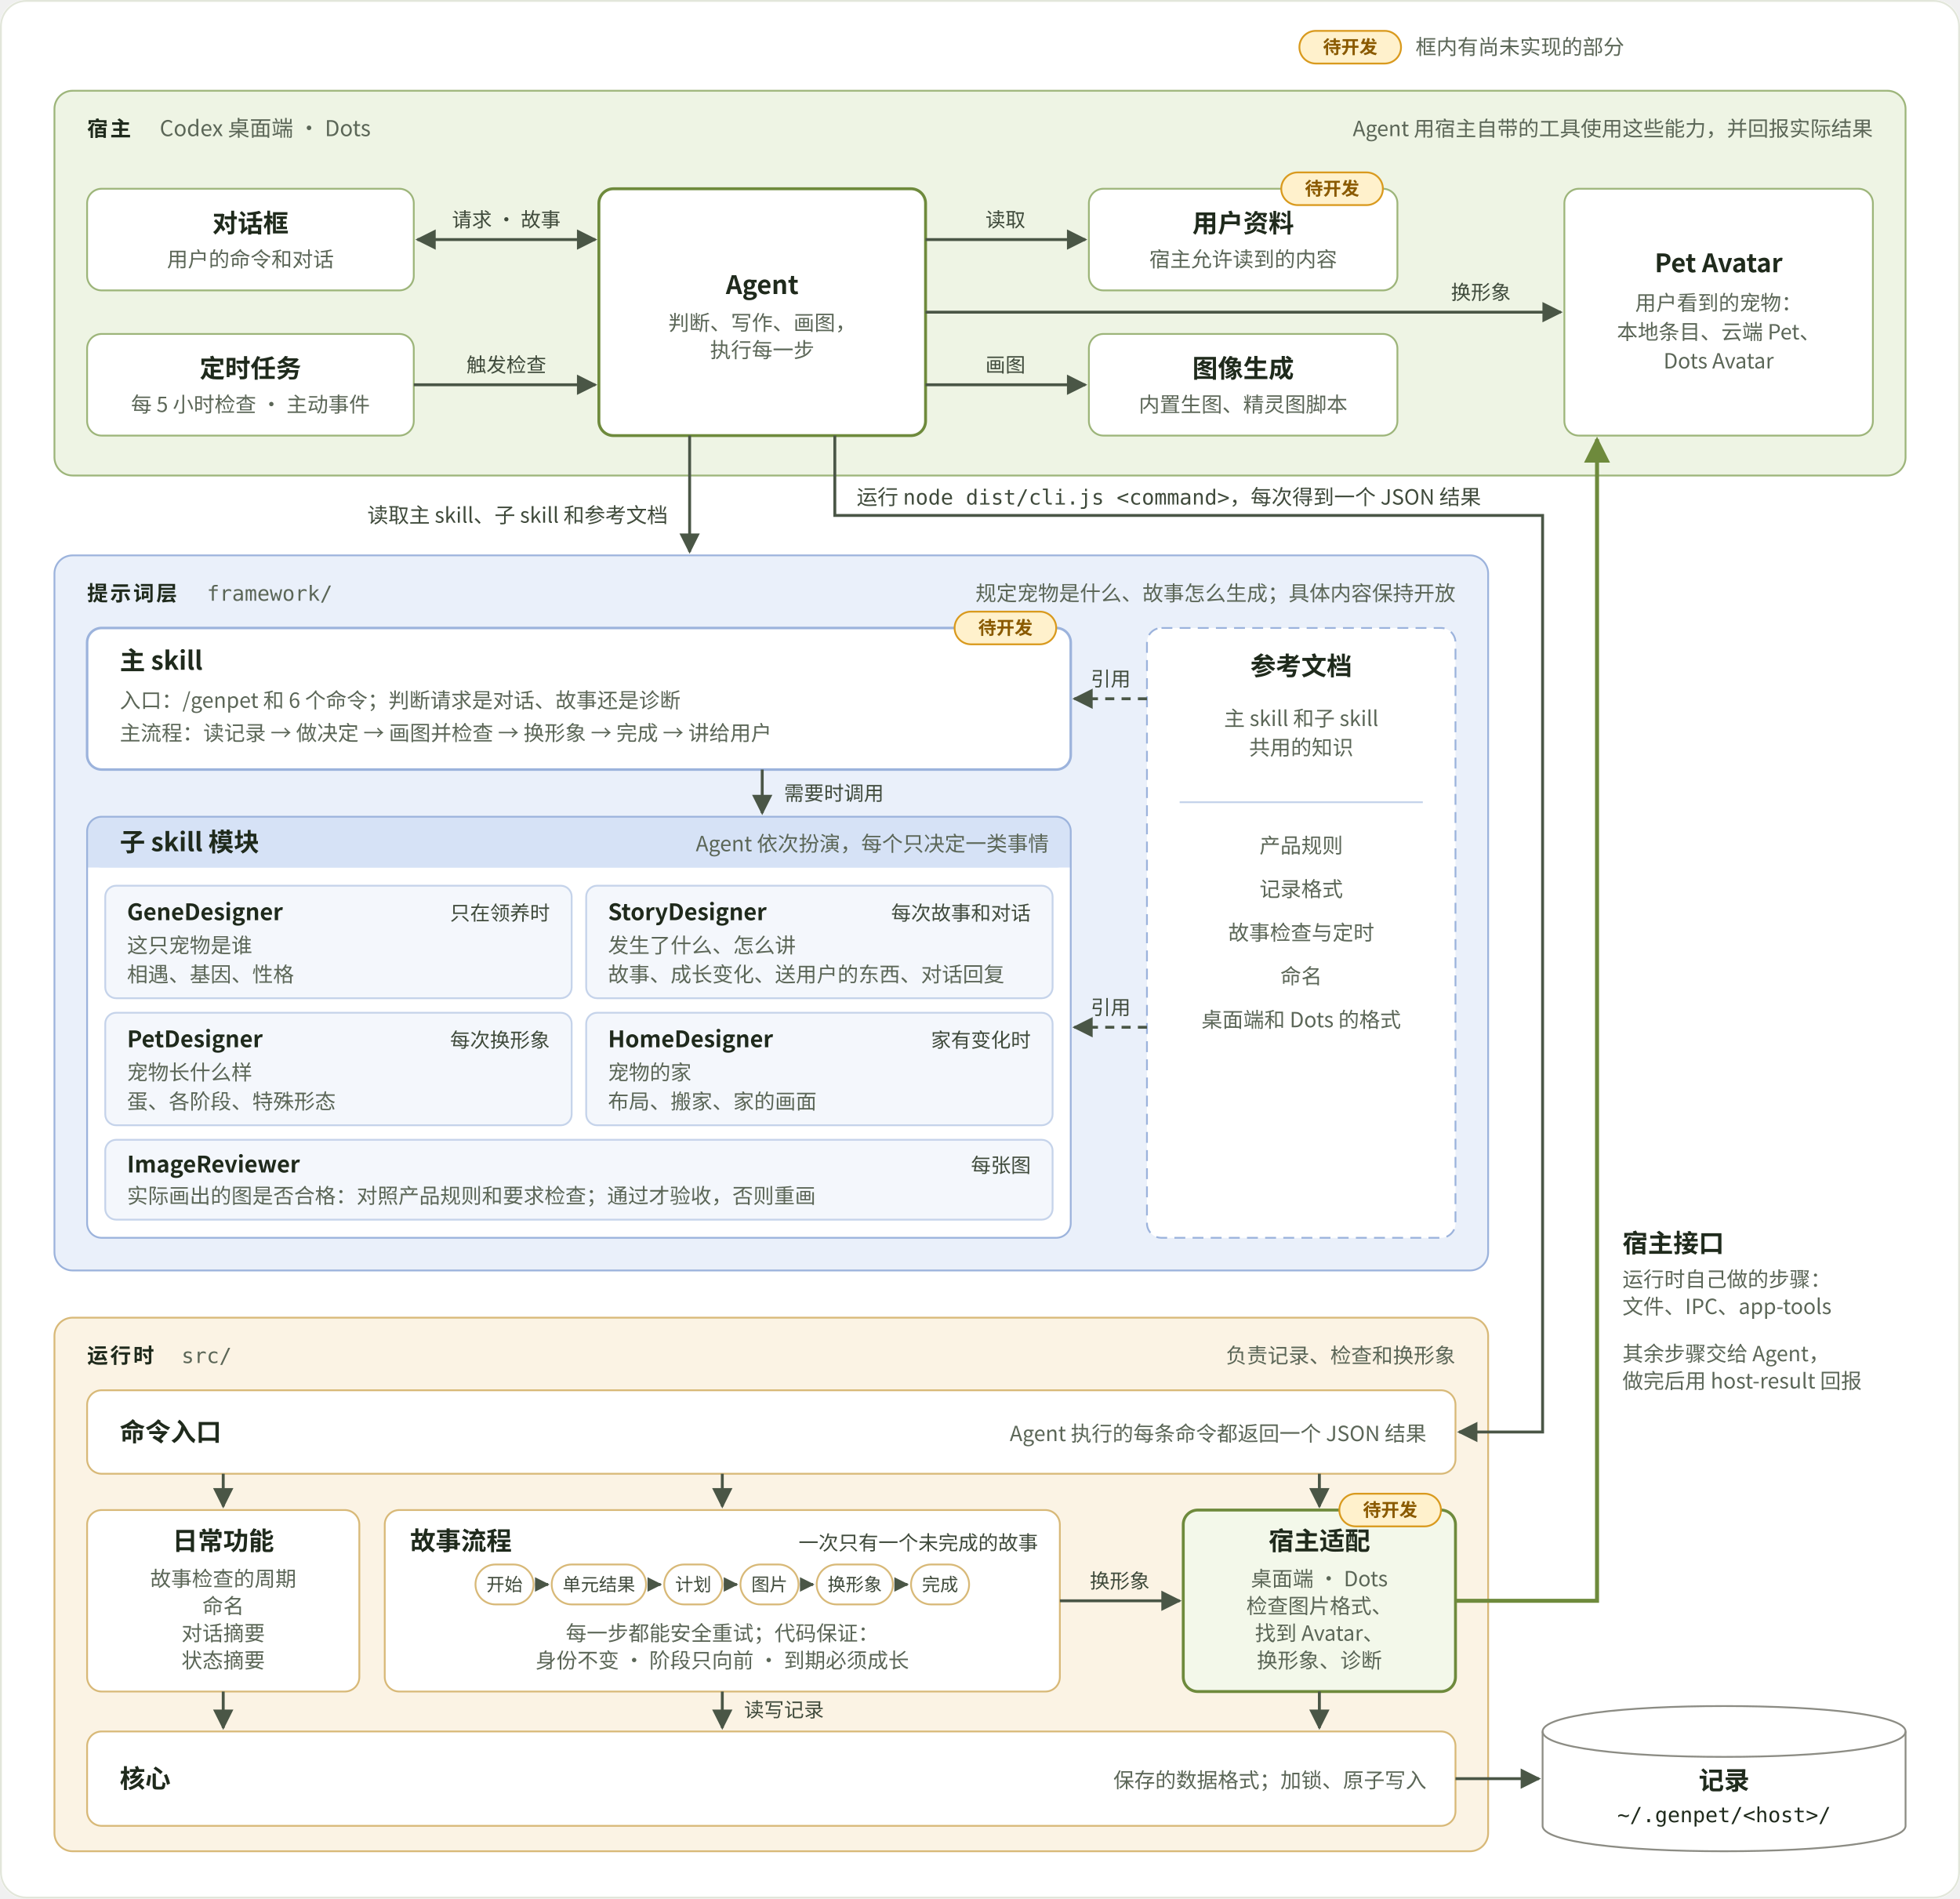
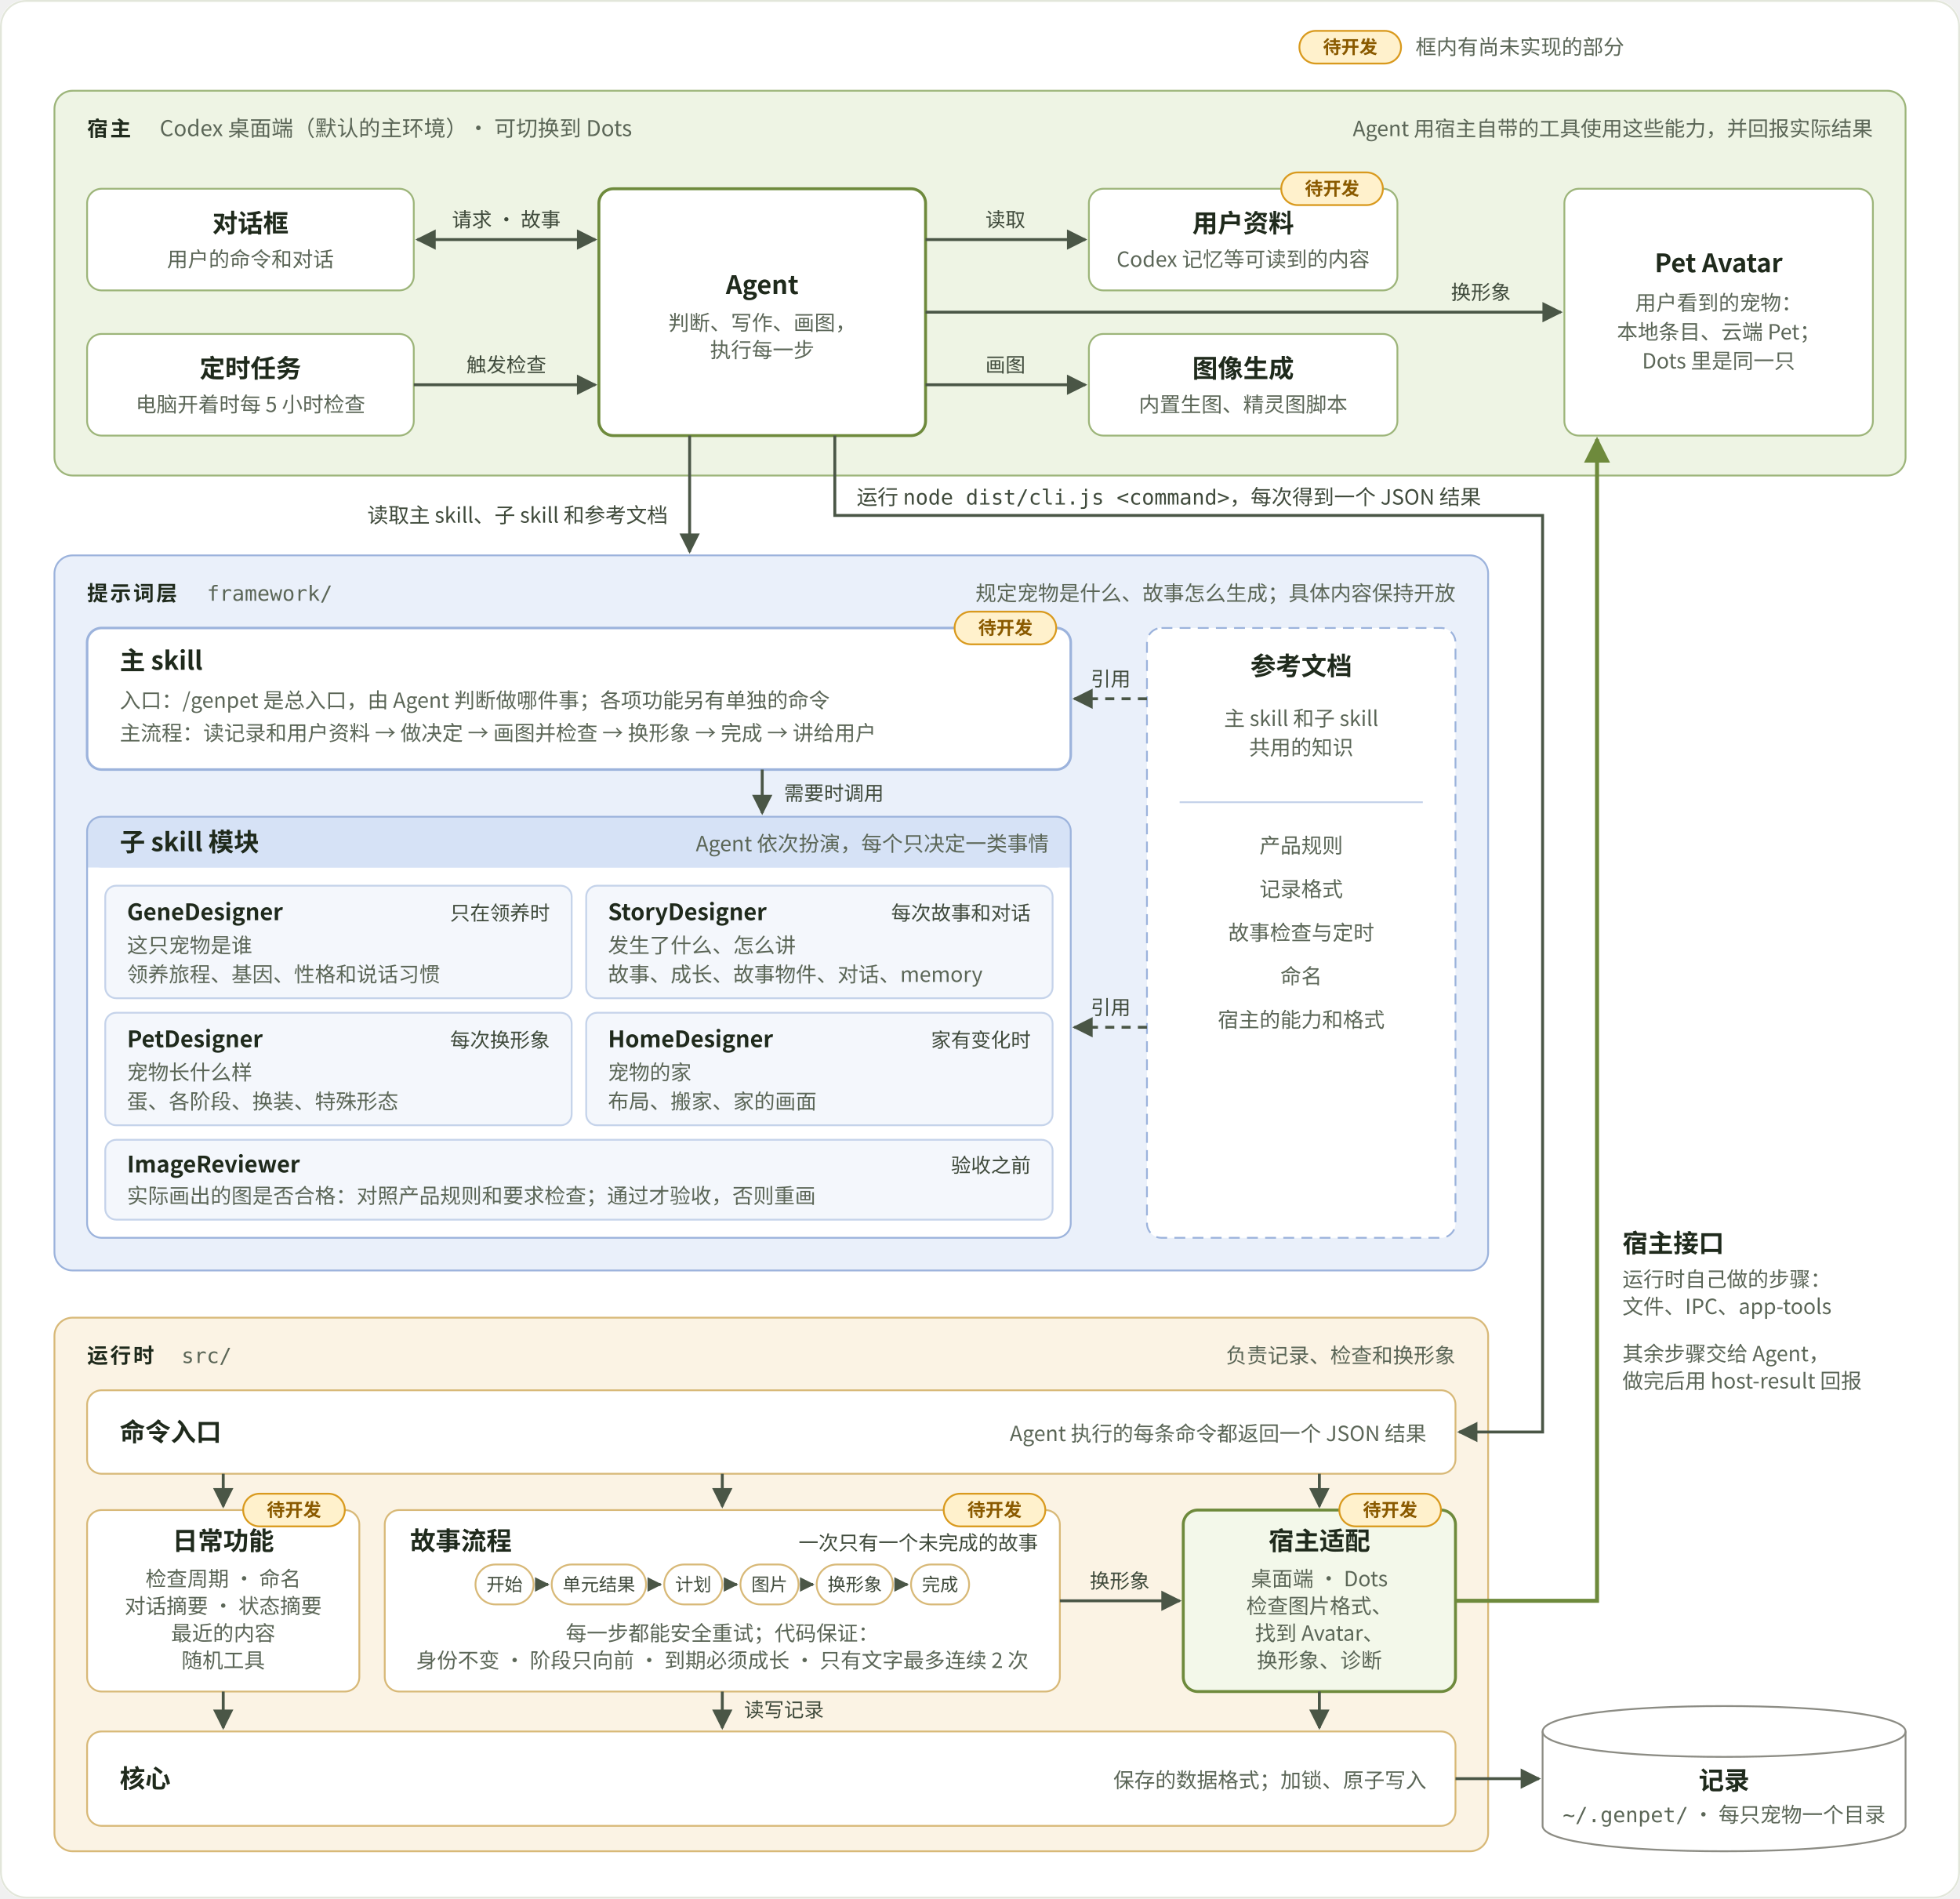
<svg xmlns="http://www.w3.org/2000/svg" viewBox="0 0 1080 1046" role="img" aria-labelledby="t d">
  <style>
    text { font-family: -apple-system, BlinkMacSystemFont, 'PingFang SC', 'Hiragino Sans GB', 'Microsoft YaHei', 'Noto Sans CJK SC', 'Segoe UI', Helvetica, Arial, sans-serif; fill: #1F2A1C; }
    .layer { font-size: 11.5px; font-weight: 700; letter-spacing: 1.2px; }
    .where { font-size: 12px; fill: #5B6657; }
    .name { font-size: 14px; font-weight: 600; }
    .sub { font-size: 11.5px; fill: #5B6657; }
    .grp { font-size: 12.5px; font-weight: 600; }
    .chip { font-size: 10px; fill: #3F4A3B; }
    .rel { font-size: 11px; fill: #3F4A3B; }
    .note { font-size: 11.5px; fill: #3F4A3B; }
    .mono { font-family: ui-monospace, SFMono-Regular, Menlo, Consolas, monospace; font-size: 11.5px; }
    .pill { font-size: 10px; font-weight: 600; fill: #8A5A00; }
    .flow { stroke: #4A5646; stroke-width: 1.6; fill: none; }
    .port { stroke: #6E8A3C; stroke-width: 2.2; fill: none; }
  </style>
  <defs>
    <marker id="a" viewBox="0 0 10 10" refX="9" refY="5" markerWidth="7" markerHeight="7" orient="auto-start-reverse">
      <path d="M0 0 10 5 0 10z" fill="#4A5646" />
    </marker>
    <marker id="p" viewBox="0 0 10 10" refX="9" refY="5" markerWidth="6.5" markerHeight="6.5" orient="auto-start-reverse">
      <path d="M0 0 10 5 0 10z" fill="#6E8A3C" />
    </marker>
    <marker id="s" viewBox="0 0 10 10" refX="9" refY="5" markerWidth="5" markerHeight="5" orient="auto-start-reverse">
      <path d="M0 0 10 5 0 10z" fill="#4A5646" />
    </marker>
  </defs>
  <rect width="1080" height="1046" rx="14" fill="#FFFFFF" />
  <rect x="0.5" y="0.5" width="1079" height="1045" rx="14" fill="none" stroke="#E2E6DA" />
  <rect x="716" y="17" width="56" height="18" rx="9" fill="#FFF1CC" stroke="#D99A1E" />
  <text class="pill" x="744" y="29.5" text-anchor="middle">待开发</text>
  <text class="sub" x="780" y="30">框内有尚未实现的部分</text>
  <rect x="30" y="50" width="1020" height="212" rx="10" fill="#EEF4E4" stroke="#9DB57A" />
  <text class="layer" x="48" y="75">宿主</text>
-   <text class="where" x="88" y="75">Codex 桌面端 · Dots</text>
+   <text class="where" x="88" y="75">Codex 桌面端（默认的主环境）· 可切换到 Dots</text>
  <text class="sub" x="1032" y="75" text-anchor="end">Agent 用宿主自带的工具使用这些能力，并回报实际结果</text>
  <rect x="48" y="104" width="180" height="56" rx="8" fill="#FFFFFF" stroke="#9DB57A" />
  <text class="name" x="138" y="128" text-anchor="middle">对话框</text>
  <text class="sub" x="138" y="147" text-anchor="middle">用户的命令和对话</text>
  <rect x="48" y="184" width="180" height="56" rx="8" fill="#FFFFFF" stroke="#9DB57A" />
  <text class="name" x="138" y="208" text-anchor="middle">定时任务</text>
-   <text class="sub" x="138" y="227" text-anchor="middle">每 5 小时检查 · 主动事件</text>
+   <text class="sub" x="138" y="227" text-anchor="middle">电脑开着时每 5 小时检查</text>
  <rect x="330" y="104" width="180" height="136" rx="8" fill="#FFFFFF" stroke="#6E8A3C" stroke-width="1.6" />
  <text class="name" x="420" y="162" text-anchor="middle">Agent</text>
  <text class="sub" x="420" y="182" text-anchor="middle">判断、写作、画图，</text>
  <text class="sub" x="420" y="197" text-anchor="middle">执行每一步</text>
  <path class="flow" d="M230 132H328" marker-start="url(#a)" marker-end="url(#a)" />
  <text class="rel" x="279" y="125" text-anchor="middle">请求 · 故事</text>
  <path class="flow" d="M228 212H328" marker-end="url(#a)" />
  <text class="rel" x="279" y="205" text-anchor="middle">触发检查</text>
  <rect x="600" y="104" width="170" height="56" rx="8" fill="#FFFFFF" stroke="#9DB57A" />
  <text class="name" x="685" y="128" text-anchor="middle">用户资料</text>
-   <text class="sub" x="685" y="147" text-anchor="middle">宿主允许读到的内容</text>
+   <text class="sub" x="685" y="147" text-anchor="middle">Codex 记忆等可读到的内容</text>
  <rect x="706" y="95" width="56" height="18" rx="9" fill="#FFF1CC" stroke="#D99A1E" />
  <text class="pill" x="734" y="107.5" text-anchor="middle">待开发</text>
  <rect x="600" y="184" width="170" height="56" rx="8" fill="#FFFFFF" stroke="#9DB57A" />
  <text class="name" x="685" y="208" text-anchor="middle">图像生成</text>
  <text class="sub" x="685" y="227" text-anchor="middle">内置生图、精灵图脚本</text>
  <path class="flow" d="M510 132H598" marker-end="url(#a)" />
  <text class="rel" x="554" y="125" text-anchor="middle">读取</text>
  <path class="flow" d="M510 212H598" marker-end="url(#a)" />
  <text class="rel" x="554" y="205" text-anchor="middle">画图</text>
  <rect x="862" y="104" width="170" height="136" rx="8" fill="#FFFFFF" stroke="#9DB57A" />
  <text class="name" x="947" y="150" text-anchor="middle">Pet Avatar</text>
  <text class="sub" x="947" y="171" text-anchor="middle">用户看到的宠物：</text>
-   <text class="sub" x="947" y="187" text-anchor="middle">本地条目、云端 Pet、</text>
-   <text class="sub" x="947" y="203" text-anchor="middle">Dots Avatar</text>
+   <text class="sub" x="947" y="187" text-anchor="middle">本地条目、云端 Pet；</text>
+   <text class="sub" x="947" y="203" text-anchor="middle">Dots 里是同一只</text>
  <path class="flow" d="M510 172H860" marker-end="url(#a)" />
  <text class="rel" x="816" y="165" text-anchor="middle">换形象</text>
  <g transform="translate(0,56)">
    <path class="flow" d="M380 184V248" marker-end="url(#a)" />
    <text class="note" x="368" y="232" text-anchor="end">读取主 skill、子 skill 和参考文档</text>
    <rect x="30" y="250" width="790" height="394" rx="10" fill="#EAF0FA" stroke="#9CB3DC" />
    <text class="layer" x="48" y="275">提示词层</text>
    <text class="where mono" x="114" y="275">framework/</text>
    <text class="sub" x="802" y="275" text-anchor="end">规定宠物是什么、故事怎么生成；具体内容保持开放</text>
    <rect x="48" y="290" width="542" height="78" rx="8" fill="#FFFFFF" stroke="#9CB3DC" stroke-width="1.4" />
    <text class="name" x="66" y="313">主 skill</text>
-     <text class="sub" x="66" y="334">入口：/genpet 和 6 个命令；判断请求是对话、故事还是诊断</text>
-     <text class="sub" x="66" y="352">主流程：读记录 → 做决定 → 画图并检查 → 换形象 → 完成 → 讲给用户</text>
+     <text class="sub" x="66" y="334">入口：/genpet 是总入口，由 Agent 判断做哪件事；各项功能另有单独的命令</text>
+     <text class="sub" x="66" y="352">主流程：读记录和用户资料 → 做决定 → 画图并检查 → 换形象 → 完成 → 讲给用户</text>
    <rect x="526" y="281" width="56" height="18" rx="9" fill="#FFF1CC" stroke="#D99A1E" />
    <text class="pill" x="554" y="293.5" text-anchor="middle">待开发</text>
    <path class="flow" d="M420 368V392" marker-end="url(#a)" />
    <text class="rel" x="432" y="385">需要时调用</text>
    <rect x="48" y="394" width="542" height="232" rx="8" fill="#FFFFFF" />
    <rect x="48" y="394" width="542" height="28" rx="8" fill="#D6E2F6" />
    <rect x="48" y="408" width="542" height="14" fill="#D6E2F6" />
    <rect x="48" y="394" width="542" height="232" rx="8" fill="none" stroke="#9CB3DC" />
    <text class="name" x="66" y="413">子 skill 模块</text>
    <text class="sub" x="578" y="413" text-anchor="end" fill="#3F4A3B">Agent 依次扮演，每个只决定一类事情</text>
    <rect x="58" y="432" width="257" height="62" rx="6" fill="#F4F7FC" stroke="#C5D3EA" />
    <text class="grp" x="70" y="451">GeneDesigner</text>
    <text class="rel" x="303" y="451" text-anchor="end" fill="#5B6657">只在领养时</text>
    <text class="sub" x="70" y="469" fill="#1F2A1C">这只宠物是谁</text>
-     <text class="sub" x="70" y="485">相遇、基因、性格</text>
+     <text class="sub" x="70" y="485">领养旅程、基因、性格和说话习惯</text>
    <rect x="323" y="432" width="257" height="62" rx="6" fill="#F4F7FC" stroke="#C5D3EA" />
    <text class="grp" x="335" y="451">StoryDesigner</text>
    <text class="rel" x="568" y="451" text-anchor="end" fill="#5B6657">每次故事和对话</text>
    <text class="sub" x="335" y="469" fill="#1F2A1C">发生了什么、怎么讲</text>
-     <text class="sub" x="335" y="485">故事、成长变化、送用户的东西、对话回复</text>
+     <text class="sub" x="335" y="485">故事、成长、故事物件、对话、memory</text>
    <rect x="58" y="502" width="257" height="62" rx="6" fill="#F4F7FC" stroke="#C5D3EA" />
    <text class="grp" x="70" y="521">PetDesigner</text>
    <text class="rel" x="303" y="521" text-anchor="end" fill="#5B6657">每次换形象</text>
    <text class="sub" x="70" y="539" fill="#1F2A1C">宠物长什么样</text>
-     <text class="sub" x="70" y="555">蛋、各阶段、特殊形态</text>
+     <text class="sub" x="70" y="555">蛋、各阶段、换装、特殊形态</text>
    <rect x="323" y="502" width="257" height="62" rx="6" fill="#F4F7FC" stroke="#C5D3EA" />
    <text class="grp" x="335" y="521">HomeDesigner</text>
    <text class="rel" x="568" y="521" text-anchor="end" fill="#5B6657">家有变化时</text>
    <text class="sub" x="335" y="539" fill="#1F2A1C">宠物的家</text>
    <text class="sub" x="335" y="555">布局、搬家、家的画面</text>
    <rect x="58" y="572" width="522" height="44" rx="6" fill="#F4F7FC" stroke="#C5D3EA" />
    <text class="grp" x="70" y="590">ImageReviewer</text>
-     <text class="rel" x="568" y="590" text-anchor="end" fill="#5B6657">每张图</text>
+     <text class="rel" x="568" y="590" text-anchor="end" fill="#5B6657">验收之前</text>
    <text class="sub" x="70" y="607" fill="#3F4A3B">实际画出的图是否合格：对照产品规则和要求检查；通过才验收，否则重画</text>
    <rect x="632" y="290" width="170" height="336" rx="8" fill="#FFFFFF" stroke="#9CB3DC" stroke-dasharray="6 4" />
    <text class="name" x="717" y="316" text-anchor="middle">参考文档</text>
    <text class="sub" x="717" y="344" text-anchor="middle">主 skill 和子 skill</text>
    <text class="sub" x="717" y="360" text-anchor="middle">共用的知识</text>
    <path d="M650 386H784" stroke="#C5D3EA" stroke-width="1" />
    <text class="sub" x="717" y="414" text-anchor="middle" fill="#1F2A1C">产品规则</text>
    <text class="sub" x="717" y="438" text-anchor="middle" fill="#1F2A1C">记录格式</text>
    <text class="sub" x="717" y="462" text-anchor="middle" fill="#1F2A1C">故事检查与定时</text>
    <text class="sub" x="717" y="486" text-anchor="middle" fill="#1F2A1C">命名</text>
-     <text class="sub" x="717" y="510" text-anchor="middle" fill="#1F2A1C">桌面端和 Dots 的格式</text>
+     <text class="sub" x="717" y="510" text-anchor="middle" fill="#1F2A1C">宿主的能力和格式</text>
    <path class="flow" d="M632 329H592" stroke-dasharray="5 4" marker-end="url(#a)" />
    <text class="rel" x="612" y="322" text-anchor="middle">引用</text>
    <path class="flow" d="M632 510H592" stroke-dasharray="5 4" marker-end="url(#a)" />
    <text class="rel" x="612" y="503" text-anchor="middle">引用</text>
    <g transform="translate(0,242)">
      <rect x="30" y="428" width="790" height="294" rx="10" fill="#FBF3E4" stroke="#D8B978" />
      <text class="layer" x="48" y="453">运行时</text>
      <text class="where mono" x="100" y="453">src/</text>
      <text class="sub" x="802" y="453" text-anchor="end">负责记录、检查和换形象</text>
      <rect x="48" y="468" width="754" height="46" rx="8" fill="#FFFFFF" stroke="#D8B978" />
      <text class="name" x="66" y="496">命令入口</text>
      <text class="sub" x="786" y="496" text-anchor="end">Agent 执行的每条命令都返回一个 JSON 结果</text>
      <path class="flow" d="M123 514V532" marker-end="url(#a)" />
      <path class="flow" d="M398 514V532" marker-end="url(#a)" />
      <path class="flow" d="M727 514V532" marker-end="url(#a)" />
      <rect x="48" y="534" width="150" height="100" rx="8" fill="#FFFFFF" stroke="#D8B978" />
      <text class="name" x="123" y="556" text-anchor="middle">日常功能</text>
-       <text class="sub" x="123" y="576" text-anchor="middle">故事检查的周期</text>
-       <text class="sub" x="123" y="591" text-anchor="middle">命名</text>
-       <text class="sub" x="123" y="606" text-anchor="middle">对话摘要</text>
-       <text class="sub" x="123" y="621" text-anchor="middle">状态摘要</text>
+       <text class="sub" x="123" y="576" text-anchor="middle">检查周期 · 命名</text>
+       <text class="sub" x="123" y="591" text-anchor="middle">对话摘要 · 状态摘要</text>
+       <text class="sub" x="123" y="606" text-anchor="middle">最近的内容</text>
+       <text class="sub" x="123" y="621" text-anchor="middle">随机工具</text>
+       <rect x="134" y="525" width="56" height="18" rx="9" fill="#FFF1CC" stroke="#D99A1E" />
+       <text class="pill" x="162.0" y="537.5" text-anchor="middle">待开发</text>
      <rect x="212" y="534" width="372" height="100" rx="8" fill="#FFFFFF" stroke="#D8B978" />
      <text class="name" x="226" y="556">故事流程</text>
      <text class="rel" x="572" y="556" text-anchor="end" fill="#5B6657">一次只有一个未完成的故事</text>
      <rect x="262.0" y="564" width="32.0" height="22" rx="11" fill="#FFFFFF" stroke="#D8B978" />
      <text class="chip" x="278.0" y="578.6" text-anchor="middle">开始</text>
      <path class="flow" d="M295.0 575H302.0" marker-end="url(#s)" stroke-width="1.2" />
      <rect x="304.0" y="564" width="52.0" height="22" rx="11" fill="#FFFFFF" stroke="#D8B978" />
      <text class="chip" x="330.0" y="578.6" text-anchor="middle">单元结果</text>
      <path class="flow" d="M357.0 575H364.0" marker-end="url(#s)" stroke-width="1.2" />
      <rect x="366.0" y="564" width="32.0" height="22" rx="11" fill="#FFFFFF" stroke="#D8B978" />
      <text class="chip" x="382.0" y="578.6" text-anchor="middle">计划</text>
      <path class="flow" d="M399.0 575H406.0" marker-end="url(#s)" stroke-width="1.2" />
      <rect x="408.0" y="564" width="32.0" height="22" rx="11" fill="#FFFFFF" stroke="#D8B978" />
      <text class="chip" x="424.0" y="578.6" text-anchor="middle">图片</text>
      <path class="flow" d="M441.0 575H448.0" marker-end="url(#s)" stroke-width="1.2" />
      <rect x="450.0" y="564" width="42.0" height="22" rx="11" fill="#FFFFFF" stroke="#D8B978" />
      <text class="chip" x="471.0" y="578.6" text-anchor="middle">换形象</text>
      <path class="flow" d="M493.0 575H500.0" marker-end="url(#s)" stroke-width="1.2" />
      <rect x="502.0" y="564" width="32.0" height="22" rx="11" fill="#FFFFFF" stroke="#D8B978" />
      <text class="chip" x="518.0" y="578.6" text-anchor="middle">完成</text>
      <text class="sub" x="398" y="606" text-anchor="middle">每一步都能安全重试；代码保证：</text>
-       <text class="sub" x="398" y="621" text-anchor="middle" fill="#3F4A3B">身份不变 · 阶段只向前 · 到期必须成长</text>
+       <text class="sub" x="398" y="621" text-anchor="middle" fill="#3F4A3B">身份不变 · 阶段只向前 · 到期必须成长 · 只有文字最多连续 2 次</text>
+       <rect x="520" y="525" width="56" height="18" rx="9" fill="#FFF1CC" stroke="#D99A1E" />
+       <text class="pill" x="548.0" y="537.5" text-anchor="middle">待开发</text>
      <rect x="652" y="534" width="150" height="100" rx="8" fill="#F3F8EA" stroke="#6E8A3C" stroke-width="1.6" />
      <text class="name" x="727" y="556" text-anchor="middle">宿主适配</text>
      <text class="sub" x="727" y="576" text-anchor="middle">桌面端 · Dots</text>
      <text class="sub" x="727" y="591" text-anchor="middle">检查图片格式、</text>
      <text class="sub" x="727" y="606" text-anchor="middle">找到 Avatar、</text>
      <text class="sub" x="727" y="621" text-anchor="middle">换形象、诊断</text>
      <rect x="738" y="525" width="56" height="18" rx="9" fill="#FFF1CC" stroke="#D99A1E" />
      <text class="pill" x="766" y="537.5" text-anchor="middle">待开发</text>
      <path class="flow" d="M584 584H650" marker-end="url(#a)" />
      <text class="rel" x="617" y="577" text-anchor="middle">换形象</text>
      <path class="flow" d="M123 634V654" marker-end="url(#a)" />
      <path class="flow" d="M398 634V654" marker-end="url(#a)" />
      <path class="flow" d="M727 634V654" marker-end="url(#a)" />
      <text class="rel" x="410" y="648">读写记录</text>
      <rect x="48" y="656" width="754" height="52" rx="8" fill="#FFFFFF" stroke="#D8B978" />
      <text class="name" x="66" y="687">核心</text>
      <text class="sub" x="786" y="687" text-anchor="end">保存的数据格式；加锁、原子写入</text>
      <path class="port" d="M802 584H880V-56" marker-end="url(#p)" />
      <text class="name" x="894" y="392" fill="#4E6B22">宿主接口</text>
      <text class="sub" x="894" y="411">运行时自己做的步骤：</text>
      <text class="sub" x="894" y="426">文件、IPC、app-tools</text>
      <text class="sub" x="894" y="452">其余步骤交给 Agent，</text>
      <text class="sub" x="894" y="467">做完后用 host-result 回报</text>
      <g transform="translate(0,-16)">
        <path class="flow" d="M802 698H848" marker-end="url(#a)" />
        <path d="M850 672c0-9 45-14 100-14s100 5 100 14v52c0 9-45 14-100 14s-100-5-100-14z" fill="#FFFFFF" stroke="#8C8C84" />
        <path d="M850 672c0 9 45 14 100 14s100-5 100-14" fill="none" stroke="#8C8C84" />
        <text class="name" x="950" y="704" text-anchor="middle">记录</text>
-         <text class="mono" x="950" y="722" text-anchor="middle" fill="#5B6657">~/.genpet/&lt;host&gt;/</text>
+         <text class="sub" x="950" y="722" text-anchor="middle">
+           <tspan class="mono">~/.genpet/</tspan> · 每只宠物一个目录</text>
      </g>
    </g>
  </g>
  <path class="flow" d="M460 240V284H850V789H804" marker-end="url(#a)" />
  <text class="note" x="472" y="278">运行 <tspan class="mono">node dist/cli.js &lt;command&gt;</tspan>，每次得到一个 JSON 结果</text>
</svg>
